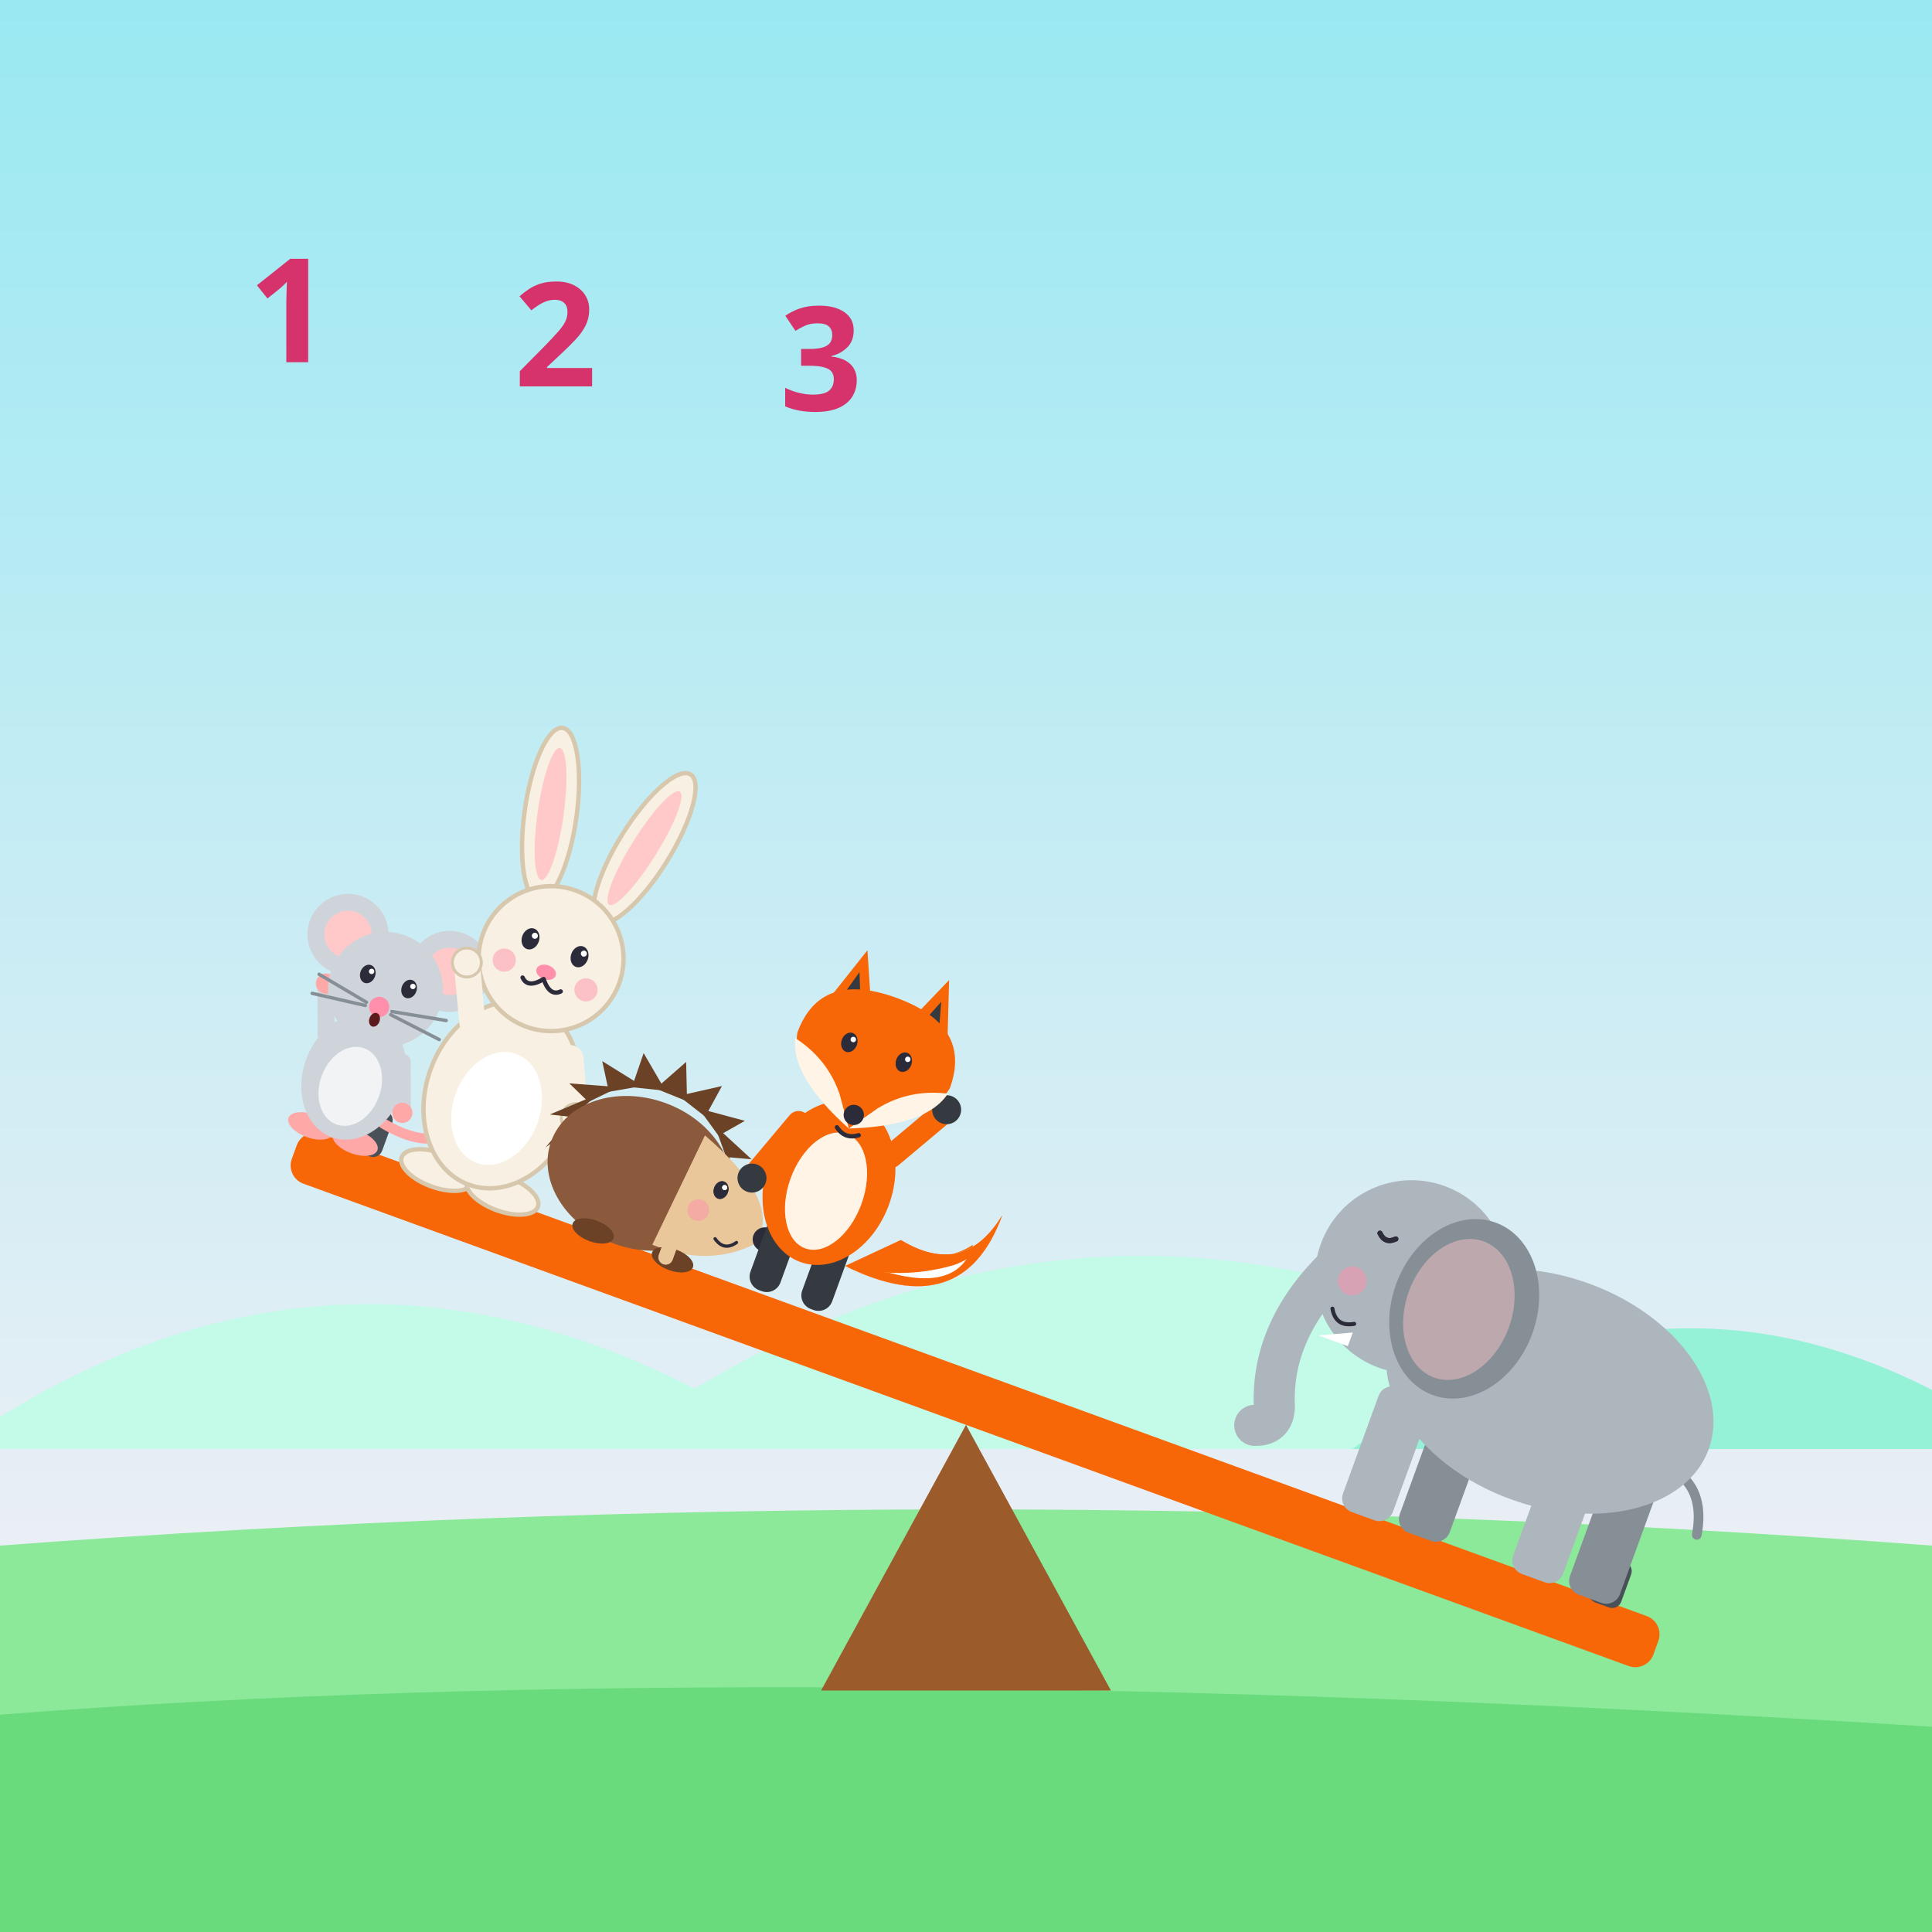
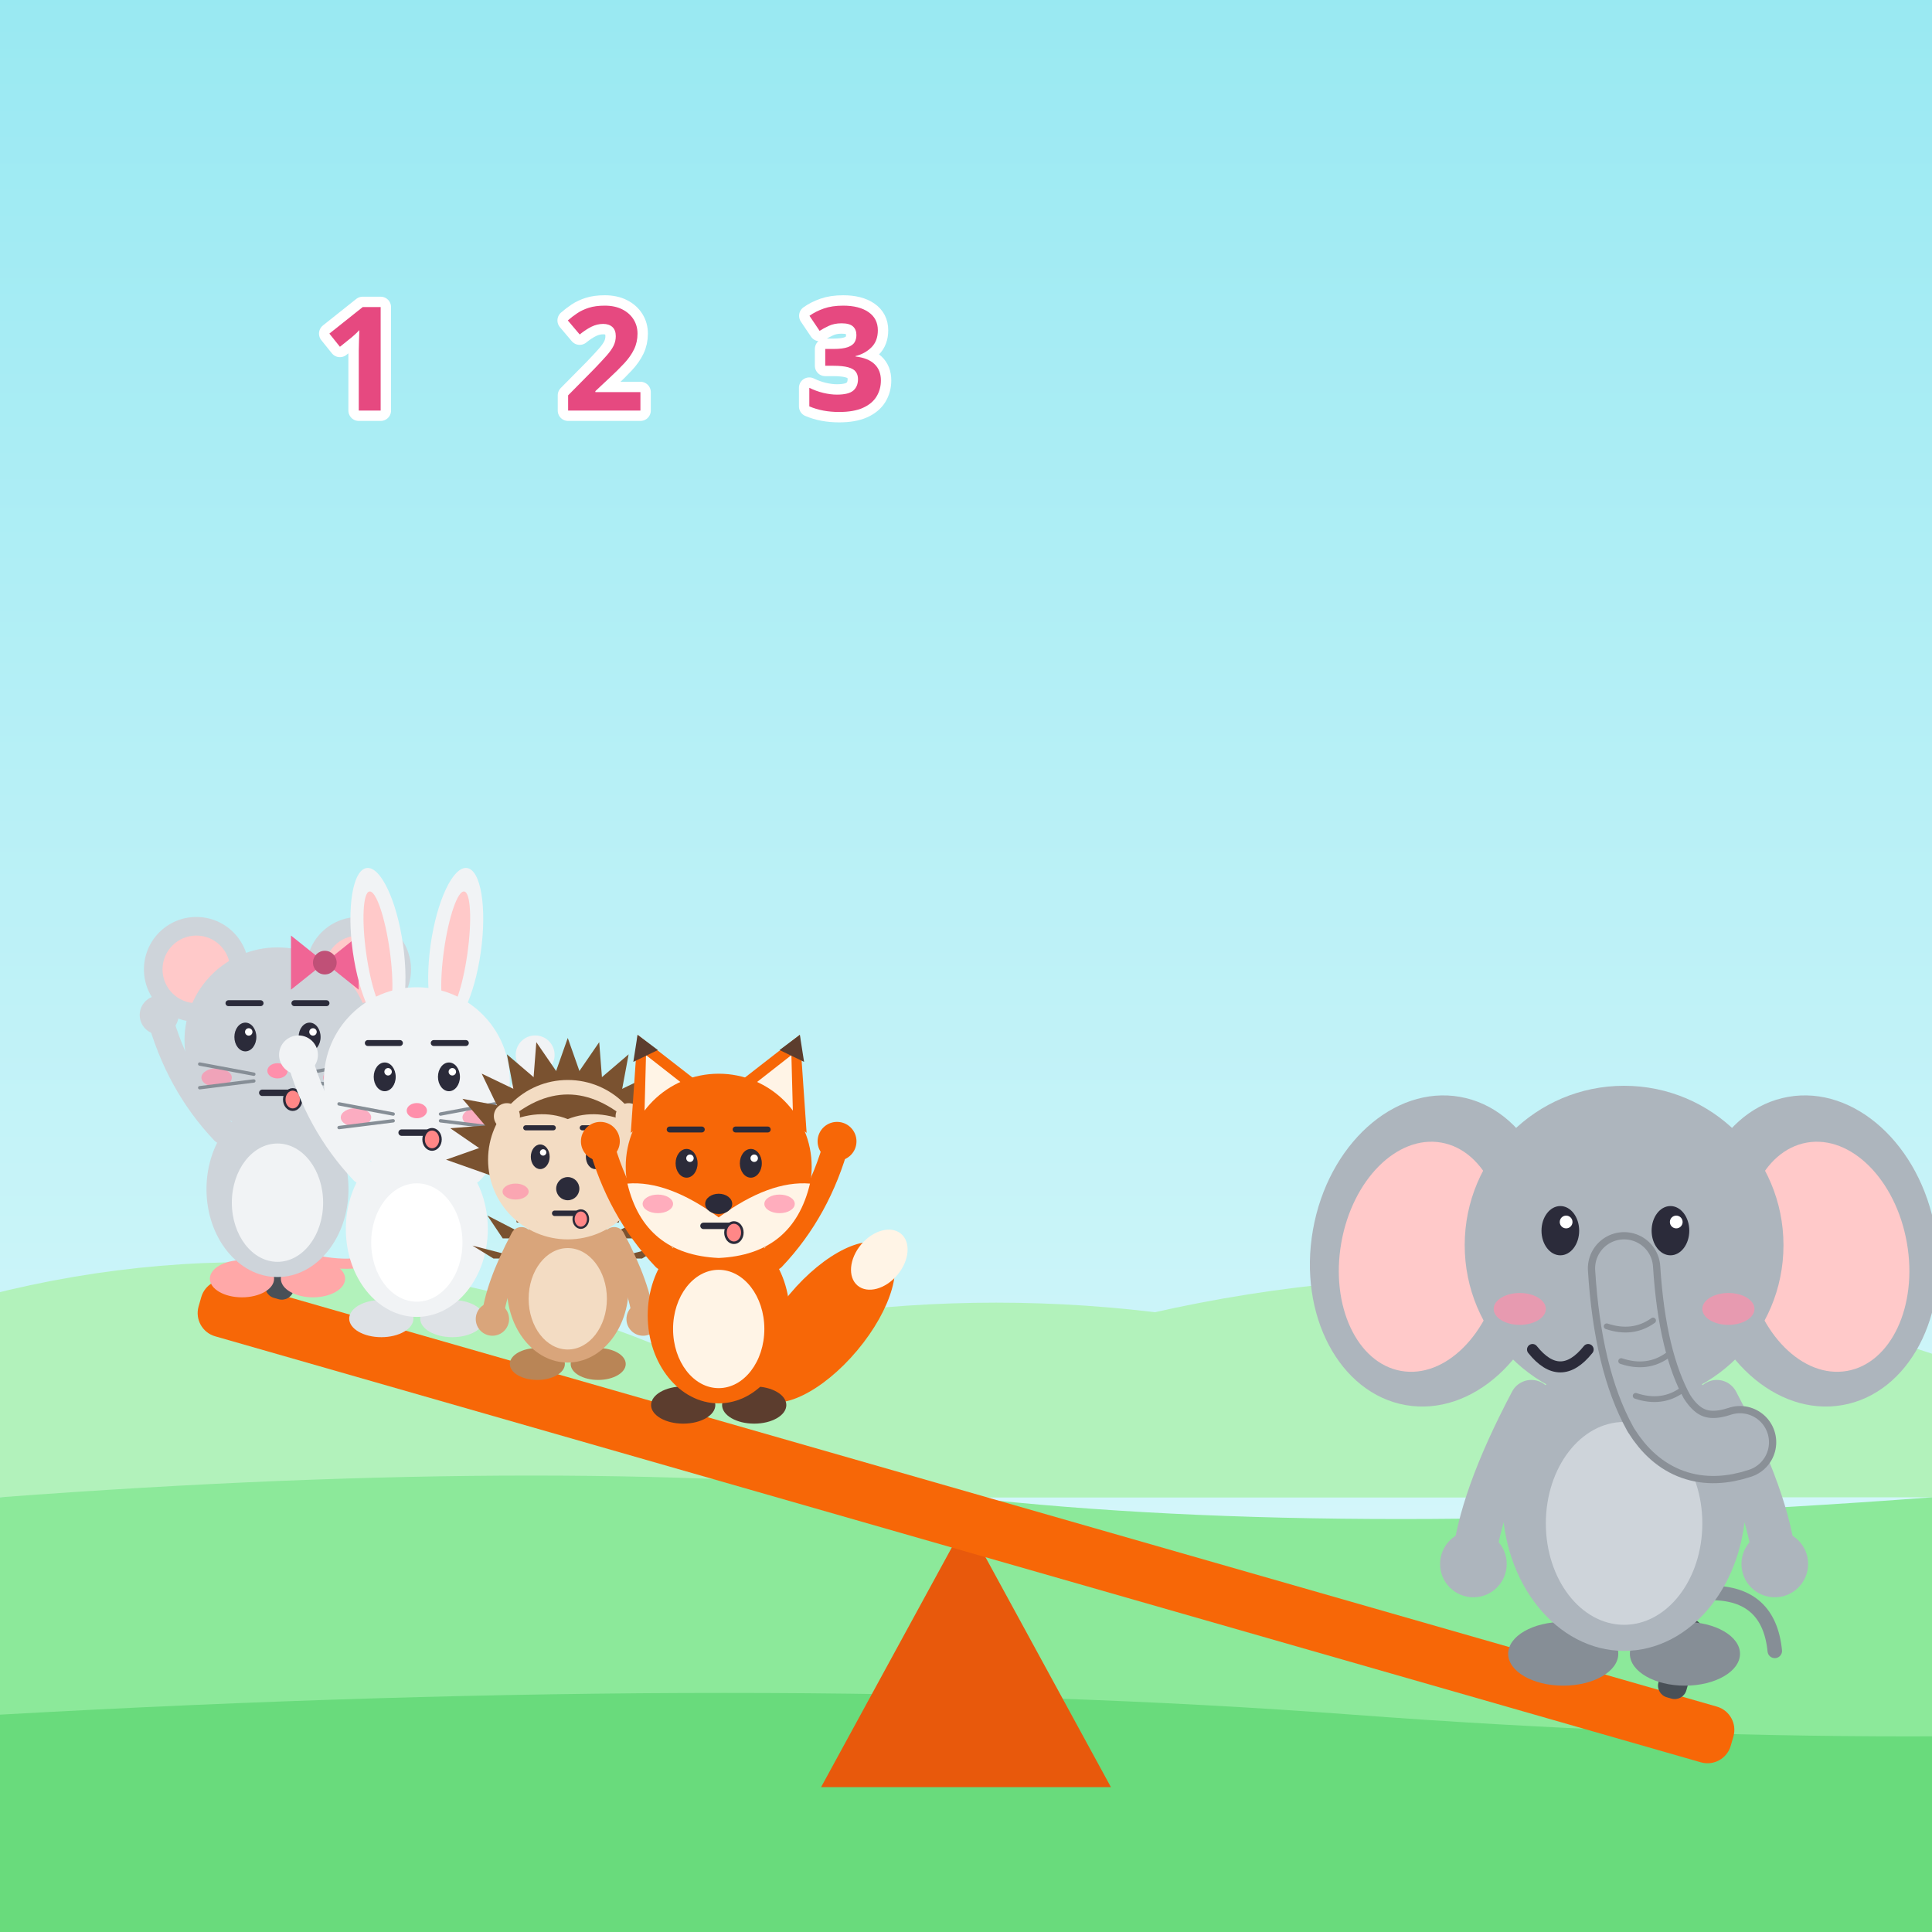
<svg xmlns="http://www.w3.org/2000/svg" viewBox="0 0 800 800" width="800" height="800">
  <defs>
-     <linearGradient id="ciel" x1="0" y1="0" x2="0" y2="1">
+     <linearGradient id="d4" x1="0" y1="0" x2="0" y2="1">
      <stop offset="0" stop-color="#99e9f2" />
-       <stop offset="1" stop-color="#fff0f6" />
+       <stop offset="1" stop-color="#e3fafc" />
    </linearGradient>
  </defs>
-   <rect width="800" height="800" fill="url(#ciel)" />
-   <path d="M -20 600 Q 150 480 330 600 Z" fill="#c3fae8" />
-   <path d="M 250 600 Q 470 440 700 600 Z" fill="#c3fae8" />
-   <path d="M 560 600 Q 700 500 840 600 Z" fill="#96f2d7" />
-   <path d="M 0 640 Q 400.0 610 800 640 L 800 800 L 0 800 Z" fill="#8ce99a" />
-   <path d="M 0 710 Q 320.0 685 800 715 L 800 800 L 0 800 Z" fill="#69db7c" />
-   <polygon points="400,590 340,700 460,700" fill="#9c5b2a" />
-   <g transform="translate(400 590) rotate(20)">
-     <rect x="-300" y="-22" width="600" height="22" rx="8" fill="#f76707" />
-     <rect x="-280" y="-40" width="14" height="20" rx="4" fill="#495057" />
-     <rect x="266" y="-40" width="14" height="20" rx="4" fill="#495057" />
-   </g>
-   <g transform="translate(136.9 472.2) rotate(20)">
-     <g transform="scale(0.7 0.7)">
-       <path d="M 26 -20 Q 80 -10 70 -70 Q 64 -100 90 -110" fill="none" stroke="#ffa8a8" stroke-width="6" stroke-linecap="round" stroke-linejoin="round" />
-       <ellipse cx="-14" cy="-4" rx="14" ry="7" fill="#ffa8a8" />
-       <ellipse cx="14" cy="-4" rx="14" ry="7" fill="#ffa8a8" />
-       <ellipse cx="0" cy="-40" rx="30" ry="38" fill="#ced4da" />
-       <ellipse cx="0" cy="-34" rx="18" ry="24" fill="#f1f3f5" />
-       <line x1="-24" y1="-58" x2="-34.3" y2="-86.2" stroke="#ced4da" stroke-width="10" stroke-linecap="round" />
-       <circle cx="-34.3" cy="-86.2" r="6" fill="#ffa8a8" />
-       <line x1="24" y1="-58" x2="34.3" y2="-29.8" stroke="#ced4da" stroke-width="10" stroke-linecap="round" />
-       <circle cx="34.3" cy="-29.8" r="6" fill="#ffa8a8" />
-       <circle cx="-32" cy="-118" r="24" fill="#ced4da" />
-       <circle cx="32" cy="-118" r="24" fill="#ced4da" />
-       <circle cx="-32" cy="-118" r="14" fill="#ffc9c9" />
-       <circle cx="32" cy="-118" r="14" fill="#ffc9c9" />
-       <circle cx="0" cy="-95" r="34" fill="#ced4da" />
-       <ellipse cx="-13" cy="-100" rx="4.5" ry="5.6" fill="#2b2b3a" />
-       <ellipse cx="13" cy="-100" rx="4.5" ry="5.6" fill="#2b2b3a" />
-       <circle cx="-11.4" cy="-102.2" r="1.6" fill="#fff" />
-       <circle cx="14.6" cy="-102.2" r="1.6" fill="#fff" />
-       <circle cx="0" cy="-84" r="6" fill="#ff8fab" />
-       <ellipse cx="0" cy="-75.9" rx="3.1" ry="4.2" fill="#5c1a1a" />
-       <line x1="8" y1="-84" x2="40" y2="-90" stroke="#868e96" stroke-width="2" stroke-linecap="round" />
-       <line x1="8" y1="-82" x2="40" y2="-78" stroke="#868e96" stroke-width="2" stroke-linecap="round" />
-       <line x1="-8" y1="-84" x2="-40" y2="-90" stroke="#868e96" stroke-width="2" stroke-linecap="round" />
-       <line x1="-8" y1="-82" x2="-40" y2="-78" stroke="#868e96" stroke-width="2" stroke-linecap="round" />
-     </g>
-   </g>
-   <g transform="translate(193.3 492.8) rotate(20)">
-     <g transform="scale(0.6 0.6)">
-       <ellipse cx="-24" cy="-6" rx="26" ry="12" fill="#f8f0e3" stroke="#d6c7ad" stroke-width="3" />
-       <ellipse cx="24" cy="-6" rx="26" ry="12" fill="#f8f0e3" stroke="#d6c7ad" stroke-width="3" />
-       <ellipse cx="0" cy="-70" rx="52" ry="66" fill="#f8f0e3" stroke="#d6c7ad" stroke-width="3" />
-       <ellipse cx="0" cy="-60" rx="30" ry="40" fill="#fff" />
-       <g transform="translate(-22 -205) rotate(-12)">
-         <ellipse cx="0" cy="-60" rx="18" ry="60" fill="#f8f0e3" stroke="#d6c7ad" stroke-width="3" />
-         <ellipse cx="0" cy="-60" rx="9" ry="46" fill="#ffc9c9" />
+   <rect x="0" y="0" width="800" height="800" fill="url(#d4)" />
+   <path d="M -184 620 Q 101.9 425.3 387.8 620 Z" fill="#b2f2bb" />
+   <path d="M 115.7 620 Q 412.5 458.8 709.2 620 Z" fill="#b2f2bb" />
+   <path d="M 283.3 620 Q 608.2 437.5 933.2 620 Z" fill="#b2f2bb" />
+   <path d="M 0 620 Q 240.0 602 400.0 620 T 800 620 L 800 800 L 0 800 Z" fill="#8ce99a" />
+   <path d="M 0 710 Q 320.0 692 560.0 710 T 1000 710 L 800 800 L 0 800 Z" fill="#69db7c" />
+   <g>
+     <polygon points="340,740 400,630 460,740" fill="#e8590c" />
+     <g transform="translate(400 630) rotate(16)">
+       <rect x="-330" y="-12" width="660" height="24" rx="10" fill="#f76707" />
+     </g>
+     <g transform="translate(400 630) rotate(16)">
+       <rect x="-306" y="-44" width="12" height="34" rx="5" fill="#495057" />
+     </g>
+     <g transform="translate(400 630) rotate(16)">
+       <rect x="294" y="-44" width="12" height="34" rx="5" fill="#495057" />
+     </g>
+   </g>
+   <g transform="translate(114.9 535.8) scale(0.7 0.7)">
+     <path d="M 22 -20 Q 80 -8 76 -64 Q 72 -96 98 -104" fill="none" stroke="#ffa8a8" stroke-width="6" stroke-linecap="round" stroke-linejoin="round" />
+     <ellipse cx="-21" cy="-9" rx="19" ry="11" fill="#ffa8a8" />
+     <ellipse cx="21" cy="-9" rx="19" ry="11" fill="#ffa8a8" />
+     <ellipse cx="0" cy="-62" rx="42" ry="52" fill="#ced4da" />
+     <ellipse cx="0" cy="-54" rx="27" ry="35" fill="#f1f3f5" />
+     <path d="M -32 -96 Q -59 -124.5 -70 -165" fill="none" stroke="#ced4da" stroke-width="15" stroke-linecap="round" stroke-linejoin="round" />
+     <path d="M 32 -96 Q 59 -124.5 70 -165" fill="none" stroke="#ced4da" stroke-width="15" stroke-linecap="round" stroke-linejoin="round" />
+     <circle cx="-70" cy="-165" r="11.5" fill="#ced4da" />
+     <circle cx="70" cy="-165" r="11.5" fill="#ced4da" />
+     <g>
+       <circle cx="-48" cy="-192" r="31" fill="#ced4da" />
+       <circle cx="-48" cy="-192" r="20" fill="#ffc9c9" />
+       <circle cx="48" cy="-192" r="31" fill="#ced4da" />
+       <circle cx="48" cy="-192" r="20" fill="#ffc9c9" />
+       <circle cx="0" cy="-150" r="55" fill="#ced4da" />
+       <ellipse cx="-36" cy="-128" rx="9" ry="5.5" fill="#ff8fab" opacity="0.7" />
+       <ellipse cx="36" cy="-128" rx="9" ry="5.5" fill="#ff8fab" opacity="0.7" />
+       <ellipse cx="-19" cy="-152" rx="6.5" ry="8.5" fill="#2b2b3a" />
+       <circle cx="-17" cy="-155" r="2.2" fill="#fff" />
+       <ellipse cx="19" cy="-152" rx="6.5" ry="8.5" fill="#2b2b3a" />
+       <circle cx="21" cy="-155" r="2.2" fill="#fff" />
+       <line x1="-29" y1="-172" x2="-10" y2="-172" stroke="#2b2b3a" stroke-width="3.5" stroke-linecap="round" />
+       <line x1="29" y1="-172" x2="10" y2="-172" stroke="#2b2b3a" stroke-width="3.5" stroke-linecap="round" />
+       <ellipse cx="0" cy="-132" rx="6" ry="4.5" fill="#ff8fab" />
+       <line x1="-9" y1="-119" x2="7" y2="-119" stroke="#2b2b3a" stroke-width="3.8" stroke-linecap="round" />
+       <ellipse cx="9" cy="-115" rx="5" ry="6" fill="#ff8787" stroke="#2b2b3a" stroke-width="1.5" />
+       <line x1="-14" y1="-130" x2="-46" y2="-136" stroke="#868e96" stroke-width="2" stroke-linecap="round" />
+       <line x1="-14" y1="-126" x2="-46" y2="-122" stroke="#868e96" stroke-width="2" stroke-linecap="round" />
+       <line x1="14" y1="-130" x2="46" y2="-136" stroke="#868e96" stroke-width="2" stroke-linecap="round" />
+       <line x1="14" y1="-126" x2="46" y2="-122" stroke="#868e96" stroke-width="2" stroke-linecap="round" />
+       <g>
+         <polygon points="28,-196 8,-212 8,-180" fill="#f06595" />
+         <polygon points="28,-196 48,-212 48,-180" fill="#f06595" />
+         <circle cx="28" cy="-196" r="7" fill="#c05077" />
      </g>
-       <g transform="translate(22 -205) rotate(12)">
-         <ellipse cx="0" cy="-60" rx="18" ry="60" fill="#f8f0e3" stroke="#d6c7ad" stroke-width="3" />
-         <ellipse cx="0" cy="-60" rx="9" ry="46" fill="#ffc9c9" />
-       </g>
-       <circle cx="0" cy="-170" r="50" fill="#f8f0e3" stroke="#d6c7ad" stroke-width="3" />
-       <ellipse cx="-18" cy="-178" rx="6" ry="7.5" fill="#2b2b3a" />
-       <ellipse cx="18" cy="-178" rx="6" ry="7.5" fill="#2b2b3a" />
-       <circle cx="-15.9" cy="-181" r="2.1" fill="#fff" />
-       <circle cx="20.1" cy="-181" r="2.1" fill="#fff" />
-       <circle cx="-30" cy="-158" r="8" fill="#ff8fab" opacity="0.5" />
-       <circle cx="30" cy="-158" r="8" fill="#ff8fab" opacity="0.5" />
-       <ellipse cx="0" cy="-160" rx="7" ry="5" fill="#ff8fab" />
-       <path d="M 0 -155 q -8 10 -14 4 M 0 -155 q 8 10 14 4" fill="none" stroke="#2b2b3a" stroke-width="3" stroke-linecap="round" stroke-linejoin="round" />
-       <line x1="-36" y1="-110" x2="-53.7" y2="-147.6" stroke="#f8f0e3" stroke-width="18" stroke-linecap="round" />
-       <circle cx="-53.7" cy="-147.6" r="10" fill="#f8f0e3" stroke="#d6c7ad" stroke-width="2" />
-       <line x1="36" y1="-110" x2="53.7" y2="-72.4" stroke="#f8f0e3" stroke-width="18" stroke-linecap="round" />
-       <circle cx="53.7" cy="-72.4" r="10" fill="#f8f0e3" stroke="#d6c7ad" stroke-width="2" />
-     </g>
-   </g>
-   <g transform="translate(259 516.7) rotate(20)">
-     <g transform="scale(0.5 0.5)">
-       <polygon points="-89.8,-48.8 -61.8,-48.8 -104,-38.5" fill="#6b4226" transform="rotate(-110 -75.8 -48.8)" />
-       <polygon points="-93.8,-65.7 -65.8,-65.7 -109.8,-63.6" fill="#6b4226" transform="rotate(-94 -79.8 -65.7)" />
-       <polygon points="-92.5,-82.9 -64.5,-82.9 -107.8,-89.1" fill="#6b4226" transform="rotate(-78 -78.5 -82.9)" />
-       <polygon points="-85.8,-99.1 -57.8,-99.1 -98.3,-113.2" fill="#6b4226" transform="rotate(-62 -71.8 -99.1)" />
-       <polygon points="-74.4,-113.1 -46.4,-113.1 -81.9,-133.9" fill="#6b4226" transform="rotate(-46 -60.4 -113.1)" />
-       <polygon points="-59,-123.7 -31,-123.7 -60,-149.7" fill="#6b4226" transform="rotate(-30 -45 -123.7)" />
-       <polygon points="-40.9,-130.2 -12.9,-130.2 -34.2,-159.3" fill="#6b4226" transform="rotate(-14 -26.9 -130.2)" />
-       <polygon points="-21.6,-132 6.4,-132 -6.5,-161.9" fill="#6b4226" transform="rotate(2 -7.6 -132)" />
-       <polygon points="-2.4,-129 25.6,-129 20.9,-157.5" fill="#6b4226" transform="rotate(18 11.6 -129)" />
-       <polygon points="15.1,-121.4 43.1,-121.4 45.9,-146.3" fill="#6b4226" transform="rotate(34 29.1 -121.4)" />
-       <polygon points="29.6,-109.9 57.6,-109.9 66.6,-129.1" fill="#6b4226" transform="rotate(50 43.6 -109.9)" />
-       <polygon points="39.9,-95.2 67.9,-95.2 81.4,-107.4" fill="#6b4226" transform="rotate(66 53.9 -95.2)" />
-       <polygon points="45.3,-78.6 73.3,-78.6 89,-82.8" fill="#6b4226" transform="rotate(82 59.3 -78.6)" />
-       <ellipse cx="-10" cy="-62" rx="78" ry="62" fill="#8b5a3c" />
-       <path d="M 30 -110 Q 110 -80 100 -40 Q 70 -8 20 -10 Z" fill="#e9c79b" />
-       <circle cx="106" cy="-46" r="10" fill="#2b2b3a" />
-       <ellipse cx="-30" cy="-4" rx="18" ry="9" fill="#6b4226" />
-       <ellipse cx="40" cy="-4" rx="18" ry="9" fill="#6b4226" />
-       <g transform="translate(58 -72)">
-         <ellipse cx="0" cy="0" rx="6" ry="7.5" fill="#2b2b3a" />
-         <ellipse cx="0" cy="0" rx="6" ry="7.5" fill="#2b2b3a" />
-         <circle cx="2.1" cy="-3" r="2.1" fill="#fff" />
-         <circle cx="2.1" cy="-3" r="2.1" fill="#fff" />
-       </g>
-       <circle cx="46" cy="-50" r="9" fill="#ff8fab" opacity="0.5" />
-       <g transform="translate(76 -34) rotate(-10)">
-         <path d="M -9 0 Q 0 9 9 0" fill="none" stroke="#2b2b3a" stroke-width="2.7" stroke-linecap="round" stroke-linejoin="round" />
-       </g>
-       <line x1="34" y1="-40" x2="34" y2="-4" stroke="#e9c79b" stroke-width="12" stroke-linecap="round" />
-       <line x1="34" y1="-40" x2="34" y2="-4" stroke="#e9c79b" stroke-width="12" stroke-linecap="round" />
-     </g>
-   </g>
-   <g transform="translate(324.8 540.6) rotate(20)">
-     <g transform="scale(0.6 0.6)">
-       <path d="M 30 -40 Q 120 -30 120 -110 Q 110 -60 60 -70 Z" fill="#f76707" />
-       <path d="M 30 -40 Q 120 -30 120 -110 Q 118 -80 100 -66 Q 70 -44 30 -40 Z" fill="#fff" />
-       <path d="M 30 -40 Q 120 -30 120 -110 Q 110 -60 60 -70 Q 90 -60 108 -84 Q 110 -50 60 -46 Z" fill="#f76707" />
-       <rect x="-30" y="-70" width="22" height="66" rx="10" fill="#343a40" />
-       <rect x="8" y="-70" width="22" height="66" rx="10" fill="#343a40" />
-       <ellipse cx="0" cy="-90" rx="44" ry="58" fill="#f76707" />
-       <ellipse cx="0" cy="-84" rx="26" ry="42" fill="#fff4e6" />
-       <line x1="-34" y1="-122" x2="-51.1" y2="-75" stroke="#f76707" stroke-width="16" stroke-linecap="round" />
-       <circle cx="-51.1" cy="-75" r="10" fill="#343a40" />
-       <line x1="34" y1="-122" x2="59" y2="-165.3" stroke="#f76707" stroke-width="16" stroke-linecap="round" />
-       <circle cx="59" cy="-165.3" r="10" fill="#343a40" />
-       <polygon points="-50,-190 -30,-250 -8,-200" fill="#f76707" />
-       <polygon points="50,-190 30,-250 8,-200" fill="#f76707" />
-       <polygon points="-40,-198 -30,-234 -18,-204" fill="#343a40" />
-       <polygon points="40,-198 30,-234 18,-204" fill="#343a40" />
-       <path d="M -56 -180 Q -56 -226 0 -226 Q 56 -226 56 -180 Q 50 -150 0 -130 Q -50 -150 -56 -180 Z" fill="#f76707" />
-       <path d="M -56 -176 Q -30 -170 -14 -150 L 0 -130 L 14 -150 Q 30 -170 56 -176 Q 50 -150 0 -130 Q -50 -150 -56 -176 Z" fill="#fff4e6" />
-       <ellipse cx="-20" cy="-186" rx="5.5" ry="6.9" fill="#2b2b3a" />
-       <ellipse cx="20" cy="-186" rx="5.5" ry="6.9" fill="#2b2b3a" />
-       <circle cx="-18.1" cy="-188.8" r="1.9" fill="#fff" />
-       <circle cx="21.9" cy="-188.8" r="1.9" fill="#fff" />
-       <circle cx="0" cy="-140" r="7" fill="#2b2b3a" />
-       <path d="M -8 -128 Q 0 -122 8 -128" fill="none" stroke="#2b2b3a" stroke-width="3" stroke-linecap="round" stroke-linejoin="round" />
-     </g>
-   </g>
-   <g transform="translate(606.7 643.2) rotate(20)">
-     <g transform="scale(-0.5 0.5)">
-       <rect x="-132" y="-110" width="44" height="110" rx="12" fill="#868e96" />
-       <rect x="-82" y="-110" width="44" height="110" rx="12" fill="#adb5bd" />
-       <rect x="18" y="-110" width="44" height="110" rx="12" fill="#868e96" />
-       <rect x="68" y="-110" width="44" height="110" rx="12" fill="#adb5bd" />
-       <path d="M -150 -120 Q -170 -110 -175 -80" fill="none" stroke="#868e96" stroke-width="8" stroke-linecap="round" stroke-linejoin="round" />
-       <ellipse cx="-20" cy="-150" rx="140" ry="95" fill="#adb5bd" />
-       <circle cx="120" cy="-200" r="80" fill="#adb5bd" />
-       <path d="M 180 -190 Q 215 -120 190 -60 Q 185 -45 200 -40" fill="none" stroke="#adb5bd" stroke-width="34" stroke-linecap="round" stroke-linejoin="round" />
-       <ellipse cx="70" cy="-190" rx="60" ry="76" fill="#868e96" />
-       <ellipse cx="74" cy="-188" rx="44" ry="60" fill="#ffc9c9" opacity="0.45" />
-       <g transform="translate(150 -225)">
-         <path d="M -7 0 Q 0 7 7 0" fill="none" stroke="#2b2b3a" stroke-width="4.2" stroke-linecap="round" stroke-linejoin="round" />
-         <path d="M -7 0 Q 0 7 7 0" fill="none" stroke="#2b2b3a" stroke-width="4.2" stroke-linecap="round" stroke-linejoin="round" />
-       </g>
-       <circle cx="165" cy="-180" r="12" fill="#ff8fab" opacity="0.5" />
-       <g transform="translate(162 -150) rotate(-15)">
-         <path d="M -11 0 Q 0 11 11 0" fill="none" stroke="#2b2b3a" stroke-width="3.3" stroke-linecap="round" stroke-linejoin="round" />
-       </g>
-       <path d="M 150 -140 L 176 -128 L 150 -128 Z" fill="#fff" />
-     </g>
-   </g>
-   <text x="120" y="150" font-family="Fredoka, Andika, sans-serif" font-weight="700" font-size="60" text-anchor="middle" fill="#d6336c">1</text>
-   <text x="230" y="160" font-family="Fredoka, Andika, sans-serif" font-weight="700" font-size="60" text-anchor="middle" fill="#d6336c">2</text>
-   <text x="340" y="170" font-family="Fredoka, Andika, sans-serif" font-weight="700" font-size="60" text-anchor="middle" fill="#d6336c">3</text>
+     </g>
+   </g>
+   <g transform="translate(172.6 552.3) scale(0.7 0.7)">
+     <ellipse cx="-21" cy="-9" rx="19" ry="11" fill="#dee2e6" />
+     <ellipse cx="21" cy="-9" rx="19" ry="11" fill="#dee2e6" />
+     <ellipse cx="0" cy="-62" rx="42" ry="52" fill="#f1f3f5" />
+     <ellipse cx="0" cy="-54" rx="27" ry="35" fill="#ffffff" />
+     <path d="M -32 -96 Q -59 -124.5 -70 -165" fill="none" stroke="#f1f3f5" stroke-width="15" stroke-linecap="round" stroke-linejoin="round" />
+     <path d="M 32 -96 Q 59 -124.5 70 -165" fill="none" stroke="#f1f3f5" stroke-width="15" stroke-linecap="round" stroke-linejoin="round" />
+     <circle cx="-70" cy="-165" r="11.5" fill="#f1f3f5" />
+     <circle cx="70" cy="-165" r="11.5" fill="#f1f3f5" />
+     <g>
+       <ellipse cx="-23" cy="-228" rx="15" ry="48" fill="#f1f3f5" transform="rotate(-8 -23 -228)" />
+       <ellipse cx="-23" cy="-226" rx="7" ry="36" fill="#ffc9c9" transform="rotate(-8 -23 -226)" />
+       <ellipse cx="23" cy="-228" rx="15" ry="48" fill="#f1f3f5" transform="rotate(8 23 -228)" />
+       <ellipse cx="23" cy="-226" rx="7" ry="36" fill="#ffc9c9" transform="rotate(8 23 -226)" />
+       <circle cx="0" cy="-150" r="55" fill="#f1f3f5" />
+       <ellipse cx="-36" cy="-128" rx="9" ry="5.5" fill="#ff8fab" opacity="0.7" />
+       <ellipse cx="36" cy="-128" rx="9" ry="5.5" fill="#ff8fab" opacity="0.7" />
+       <ellipse cx="-19" cy="-152" rx="6.5" ry="8.5" fill="#2b2b3a" />
+       <circle cx="-17" cy="-155" r="2.2" fill="#fff" />
+       <ellipse cx="19" cy="-152" rx="6.5" ry="8.5" fill="#2b2b3a" />
+       <circle cx="21" cy="-155" r="2.2" fill="#fff" />
+       <line x1="-29" y1="-172" x2="-10" y2="-172" stroke="#2b2b3a" stroke-width="3.5" stroke-linecap="round" />
+       <line x1="29" y1="-172" x2="10" y2="-172" stroke="#2b2b3a" stroke-width="3.5" stroke-linecap="round" />
+       <ellipse cx="0" cy="-132" rx="6" ry="4.5" fill="#ff8fab" />
+       <line x1="-9" y1="-119" x2="7" y2="-119" stroke="#2b2b3a" stroke-width="3.8" stroke-linecap="round" />
+       <ellipse cx="9" cy="-115" rx="5" ry="6" fill="#ff8787" stroke="#2b2b3a" stroke-width="1.5" />
+       <line x1="-14" y1="-130" x2="-46" y2="-136" stroke="#868e96" stroke-width="2" stroke-linecap="round" />
+       <line x1="-14" y1="-126" x2="-46" y2="-122" stroke="#868e96" stroke-width="2" stroke-linecap="round" />
+       <line x1="14" y1="-130" x2="46" y2="-136" stroke="#868e96" stroke-width="2" stroke-linecap="round" />
+       <line x1="14" y1="-126" x2="46" y2="-122" stroke="#868e96" stroke-width="2" stroke-linecap="round" />
+     </g>
+   </g>
+   <g transform="translate(235.1 570.2) scale(0.6 0.6)">
+     <polygon points="-51.3,-81.8 -65.8,-90.7 -31.3,-81.8" fill="#7a5230" />
+     <polygon points="-44.9,-95.7 -55.5,-111.5 -24.9,-95.7" fill="#7a5230" />
+     <polygon points="-35.2,-106.6 -40.2,-127.9 -15.2,-106.6" fill="#7a5230" />
+     <polygon points="15.2,-106.6 40.2,-127.9 35.2,-106.6" fill="#7a5230" />
+     <polygon points="24.9,-95.7 55.5,-111.5 44.9,-95.7" fill="#7a5230" />
+     <polygon points="31.3,-81.8 65.8,-90.7 51.3,-81.8" fill="#7a5230" />
+     <ellipse cx="-21" cy="-9" rx="19" ry="11" fill="#b98556" />
+     <ellipse cx="21" cy="-9" rx="19" ry="11" fill="#b98556" />
+     <ellipse cx="0" cy="-62" rx="42" ry="52" fill="#d9a57b" />
+     <ellipse cx="0" cy="-54" rx="27" ry="35" fill="#f3dcc3" />
+     <path d="M -32 -96 Q -50 -62 -52 -40" fill="none" stroke="#d9a57b" stroke-width="15" stroke-linecap="round" stroke-linejoin="round" />
+     <path d="M 32 -96 Q 50 -62 52 -40" fill="none" stroke="#d9a57b" stroke-width="15" stroke-linecap="round" stroke-linejoin="round" />
+     <circle cx="-52" cy="-40" r="11.5" fill="#d9a57b" />
+     <circle cx="52" cy="-40" r="11.5" fill="#d9a57b" />
+     <g>
+       <polygon points="-50,-162 -84,-150 -50,-138" fill="#7a5230" />
+       <polygon points="-45.2,-174.5 -81.1,-171.7 -51.4,-151.3" fill="#7a5230" />
+       <polygon points="-37.3,-185.4 -72.7,-192 -49.3,-164.6" fill="#7a5230" />
+       <polygon points="-26.9,-193.8 -59.4,-209.4 -43.8,-176.9" fill="#7a5230" />
+       <polygon points="-14.6,-199.3 -42,-222.7 -35.4,-187.3" fill="#7a5230" />
+       <polygon points="-1.3,-201.4 -21.7,-231.1 -24.5,-195.2" fill="#7a5230" />
+       <polygon points="12,-200 0,-234 -12,-200" fill="#7a5230" />
+       <polygon points="24.5,-195.2 21.7,-231.1 1.3,-201.4" fill="#7a5230" />
+       <polygon points="35.4,-187.3 42,-222.7 14.6,-199.3" fill="#7a5230" />
+       <polygon points="43.8,-176.9 59.4,-209.4 26.9,-193.8" fill="#7a5230" />
+       <polygon points="49.3,-164.6 72.7,-192 37.3,-185.4" fill="#7a5230" />
+       <polygon points="51.4,-151.3 81.1,-171.7 45.2,-174.5" fill="#7a5230" />
+       <polygon points="50,-138 84,-150 50,-162" fill="#7a5230" />
+       <circle cx="0" cy="-150" r="55" fill="#f3dcc3" />
+       <path d="M -44 -175 Q 0 -215 44 -175 Q 20 -186 0 -178 Q -20 -186 -44 -175 Z" fill="#7a5230" />
+       <circle cx="-42" cy="-180" r="9" fill="#f3dcc3" />
+       <circle cx="42" cy="-180" r="9" fill="#f3dcc3" />
+       <ellipse cx="-36" cy="-128" rx="9" ry="5.5" fill="#ff8fab" opacity="0.7" />
+       <ellipse cx="36" cy="-128" rx="9" ry="5.5" fill="#ff8fab" opacity="0.7" />
+       <ellipse cx="-19" cy="-152" rx="6.5" ry="8.5" fill="#2b2b3a" />
+       <circle cx="-17" cy="-155" r="2.2" fill="#fff" />
+       <ellipse cx="19" cy="-152" rx="6.5" ry="8.5" fill="#2b2b3a" />
+       <circle cx="21" cy="-155" r="2.2" fill="#fff" />
+       <line x1="-29" y1="-172" x2="-10" y2="-172" stroke="#2b2b3a" stroke-width="3.5" stroke-linecap="round" />
+       <line x1="29" y1="-172" x2="10" y2="-172" stroke="#2b2b3a" stroke-width="3.5" stroke-linecap="round" />
+       <circle cx="0" cy="-130" r="8" fill="#2b2b3a" />
+       <line x1="-9" y1="-113" x2="7" y2="-113" stroke="#2b2b3a" stroke-width="3.8" stroke-linecap="round" />
+       <ellipse cx="9" cy="-109" rx="5" ry="6" fill="#ff8787" stroke="#2b2b3a" stroke-width="1.5" />
+     </g>
+   </g>
+   <g transform="translate(297.6 588.1) scale(0.7 0.7)">
+     <ellipse cx="62" cy="-58" rx="26" ry="58" fill="#f76707" transform="rotate(40 62 -58)" />
+     <ellipse cx="95" cy="-95" rx="14" ry="20" fill="#fff4e6" transform="rotate(40 95 -95)" />
+     <ellipse cx="-21" cy="-9" rx="19" ry="11" fill="#5c3d2e" />
+     <ellipse cx="21" cy="-9" rx="19" ry="11" fill="#5c3d2e" />
+     <ellipse cx="0" cy="-62" rx="42" ry="52" fill="#f76707" />
+     <ellipse cx="0" cy="-54" rx="27" ry="35" fill="#fff4e6" />
+     <path d="M -32 -96 Q -59 -124.5 -70 -165" fill="none" stroke="#f76707" stroke-width="15" stroke-linecap="round" stroke-linejoin="round" />
+     <path d="M 32 -96 Q 59 -124.5 70 -165" fill="none" stroke="#f76707" stroke-width="15" stroke-linecap="round" stroke-linejoin="round" />
+     <circle cx="-70" cy="-165" r="11.5" fill="#f76707" />
+     <circle cx="70" cy="-165" r="11.5" fill="#f76707" />
+     <g>
+       <polygon points="-52,-170 -48,-228 -12,-200" fill="#f76707" />
+       <polygon points="-44,-178 -43,-216 -20,-198" fill="#fff4e6" />
+       <polygon points="-50.5,-212 -48,-228 -36,-219" fill="#5c3d2e" />
+       <polygon points="52,-170 48,-228 12,-200" fill="#f76707" />
+       <polygon points="44,-178 43,-216 20,-198" fill="#fff4e6" />
+       <polygon points="50.5,-212 48,-228 36,-219" fill="#5c3d2e" />
+       <circle cx="0" cy="-150" r="55" fill="#f76707" />
+       <path d="M -54 -140 Q -30 -142 0 -120 Q 30 -142 54 -140 Q 44 -98 0 -96 Q -44 -98 -54 -140 Z" fill="#fff4e6" />
+       <ellipse cx="-36" cy="-128" rx="9" ry="5.5" fill="#ff8fab" opacity="0.7" />
+       <ellipse cx="36" cy="-128" rx="9" ry="5.5" fill="#ff8fab" opacity="0.7" />
+       <ellipse cx="-19" cy="-152" rx="6.5" ry="8.5" fill="#2b2b3a" />
+       <circle cx="-17" cy="-155" r="2.2" fill="#fff" />
+       <ellipse cx="19" cy="-152" rx="6.5" ry="8.5" fill="#2b2b3a" />
+       <circle cx="21" cy="-155" r="2.2" fill="#fff" />
+       <line x1="-29" y1="-172" x2="-10" y2="-172" stroke="#2b2b3a" stroke-width="3.5" stroke-linecap="round" />
+       <line x1="29" y1="-172" x2="10" y2="-172" stroke="#2b2b3a" stroke-width="3.5" stroke-linecap="round" />
+       <ellipse cx="0" cy="-128" rx="8" ry="6" fill="#2b2b3a" />
+       <line x1="-9" y1="-115" x2="7" y2="-115" stroke="#2b2b3a" stroke-width="3.8" stroke-linecap="round" />
+       <ellipse cx="9" cy="-111" rx="5" ry="6" fill="#ff8787" stroke="#2b2b3a" stroke-width="1.5" />
+     </g>
+   </g>
+   <g transform="translate(672.5 695.6) scale(1.2 1.2)">
+     <path d="M 30 -30 Q 50 -30 52 -10" fill="none" stroke="#868e96" stroke-width="5" stroke-linecap="round" stroke-linejoin="round" />
+     <ellipse cx="-21" cy="-9" rx="19" ry="11" fill="#868e96" />
+     <ellipse cx="21" cy="-9" rx="19" ry="11" fill="#868e96" />
+     <ellipse cx="0" cy="-62" rx="42" ry="52" fill="#adb5bd" />
+     <ellipse cx="0" cy="-54" rx="27" ry="35" fill="#ced4da" />
+     <path d="M -32 -96 Q -50 -62 -52 -40" fill="none" stroke="#adb5bd" stroke-width="15" stroke-linecap="round" stroke-linejoin="round" />
+     <path d="M 32 -96 Q 50 -62 52 -40" fill="none" stroke="#adb5bd" stroke-width="15" stroke-linecap="round" stroke-linejoin="round" />
+     <circle cx="-52" cy="-40" r="11.5" fill="#adb5bd" />
+     <circle cx="52" cy="-40" r="11.5" fill="#adb5bd" />
+     <g>
+       <ellipse cx="-66" cy="-148" rx="42" ry="54" fill="#adb5bd" transform="rotate(10 -66 -148)" />
+       <ellipse cx="-70" cy="-146" rx="28" ry="40" fill="#ffc9c9" transform="rotate(10 -70 -146)" />
+       <ellipse cx="66" cy="-148" rx="42" ry="54" fill="#adb5bd" transform="rotate(-10 66 -148)" />
+       <ellipse cx="70" cy="-146" rx="28" ry="40" fill="#ffc9c9" transform="rotate(-10 70 -146)" />
+       <circle cx="0" cy="-150" r="55" fill="#adb5bd" />
+       <ellipse cx="-36" cy="-128" rx="9" ry="5.5" fill="#ff8fab" opacity="0.7" />
+       <ellipse cx="36" cy="-128" rx="9" ry="5.5" fill="#ff8fab" opacity="0.7" />
+       <ellipse cx="-22" cy="-155" rx="6.5" ry="8.5" fill="#2b2b3a" />
+       <circle cx="-20" cy="-158" r="2.2" fill="#fff" />
+       <ellipse cx="16" cy="-155" rx="6.5" ry="8.5" fill="#2b2b3a" />
+       <circle cx="18" cy="-158" r="2.2" fill="#fff" />
+       <path d="M -31.6 -114 Q -22 -102 -12.4 -114" fill="none" stroke="#2b2b3a" stroke-width="3.8" stroke-linecap="round" stroke-linejoin="round" />
+       <path d="M 0 -142 Q 2 -110 12 -92 Q 22 -76 40 -82" fill="none" stroke="#8a9097" stroke-width="25" stroke-linecap="round" stroke-linejoin="round" />
+       <path d="M 0 -142 Q 2 -110 12 -92 Q 22 -76 40 -82" fill="none" stroke="#adb5bd" stroke-width="20" stroke-linecap="round" stroke-linejoin="round" />
+       <path d="M -6 -122 q 9 3 16 -2" fill="none" stroke="#8a9097" stroke-width="2" stroke-linecap="round" stroke-linejoin="round" />
+       <path d="M -1 -110 q 9 3 16 -2" fill="none" stroke="#8a9097" stroke-width="2" stroke-linecap="round" stroke-linejoin="round" />
+       <path d="M 4 -98 q 9 3 16 -2" fill="none" stroke="#8a9097" stroke-width="2" stroke-linecap="round" stroke-linejoin="round" />
+     </g>
+   </g>
+   <text x="150" y="170" font-family="Fredoka, Andika, sans-serif" font-weight="700" font-size="60" text-anchor="middle" fill="#e64980" stroke="#fff" stroke-width="8.6" stroke-linejoin="round" paint-order="stroke">1</text>
+   <text x="250" y="170" font-family="Fredoka, Andika, sans-serif" font-weight="700" font-size="60" text-anchor="middle" fill="#e64980" stroke="#fff" stroke-width="8.6" stroke-linejoin="round" paint-order="stroke">2</text>
+   <text x="350" y="170" font-family="Fredoka, Andika, sans-serif" font-weight="700" font-size="60" text-anchor="middle" fill="#e64980" stroke="#fff" stroke-width="8.6" stroke-linejoin="round" paint-order="stroke">3</text>
</svg>
